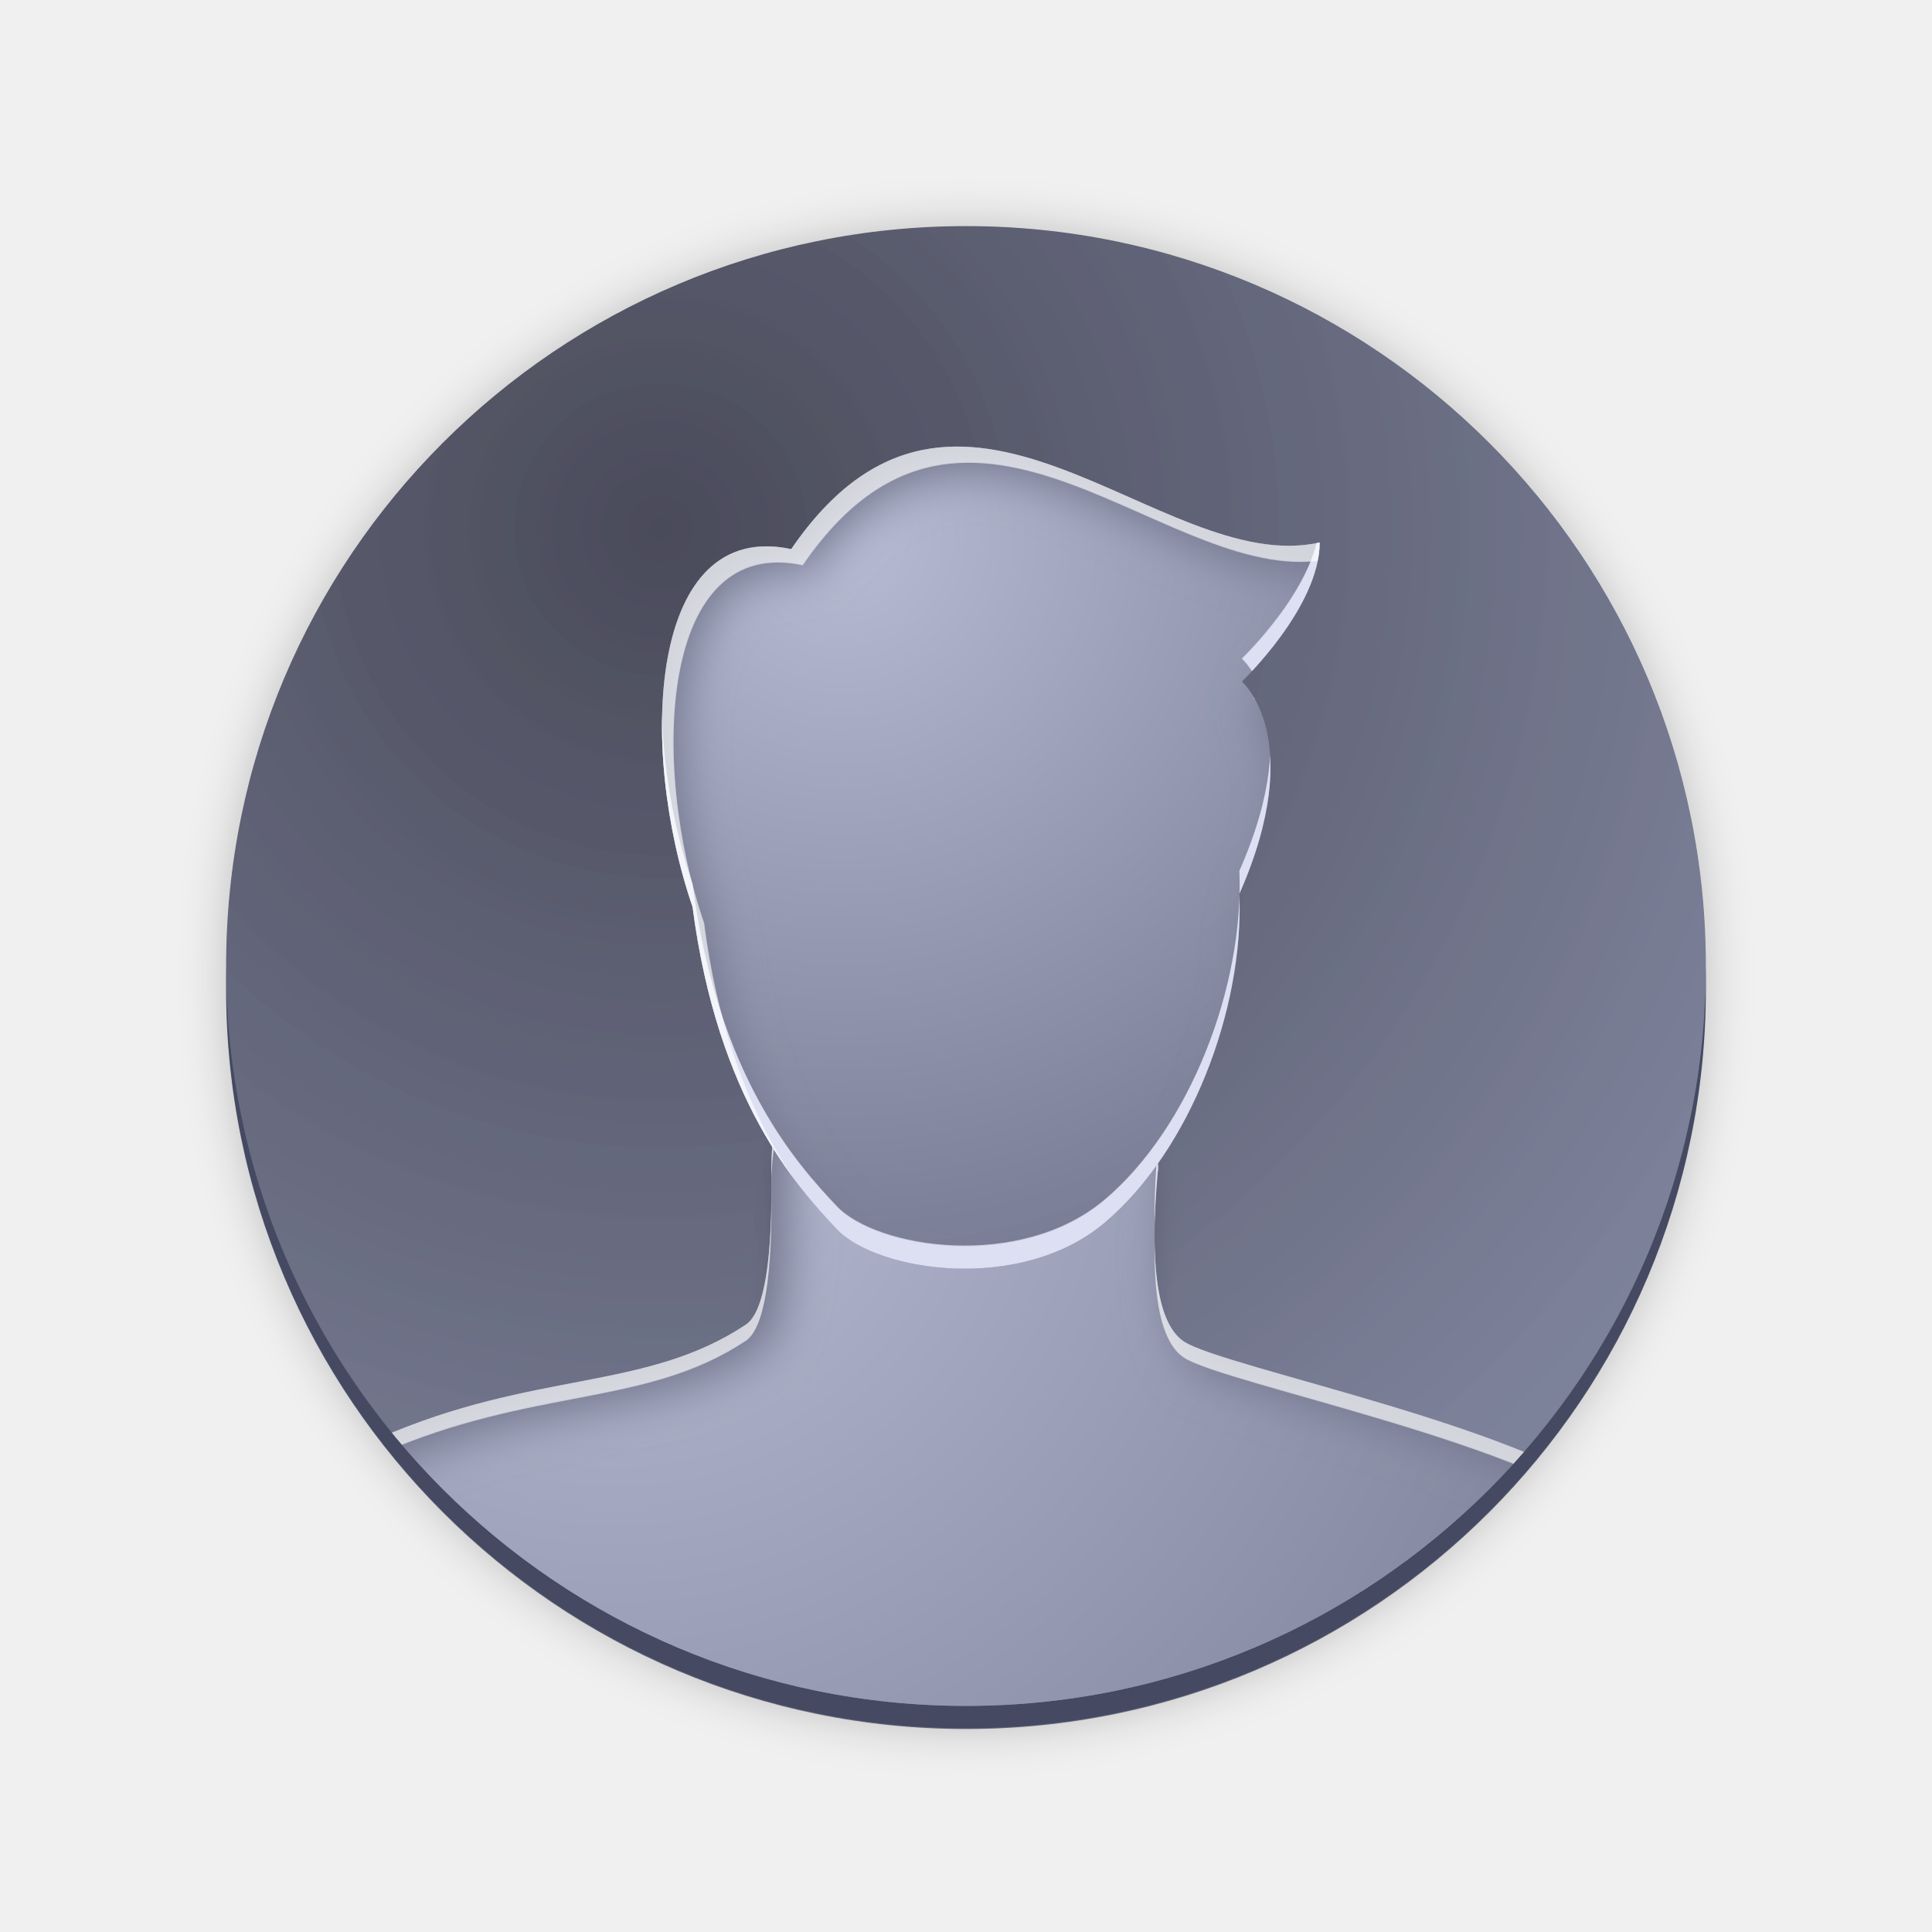
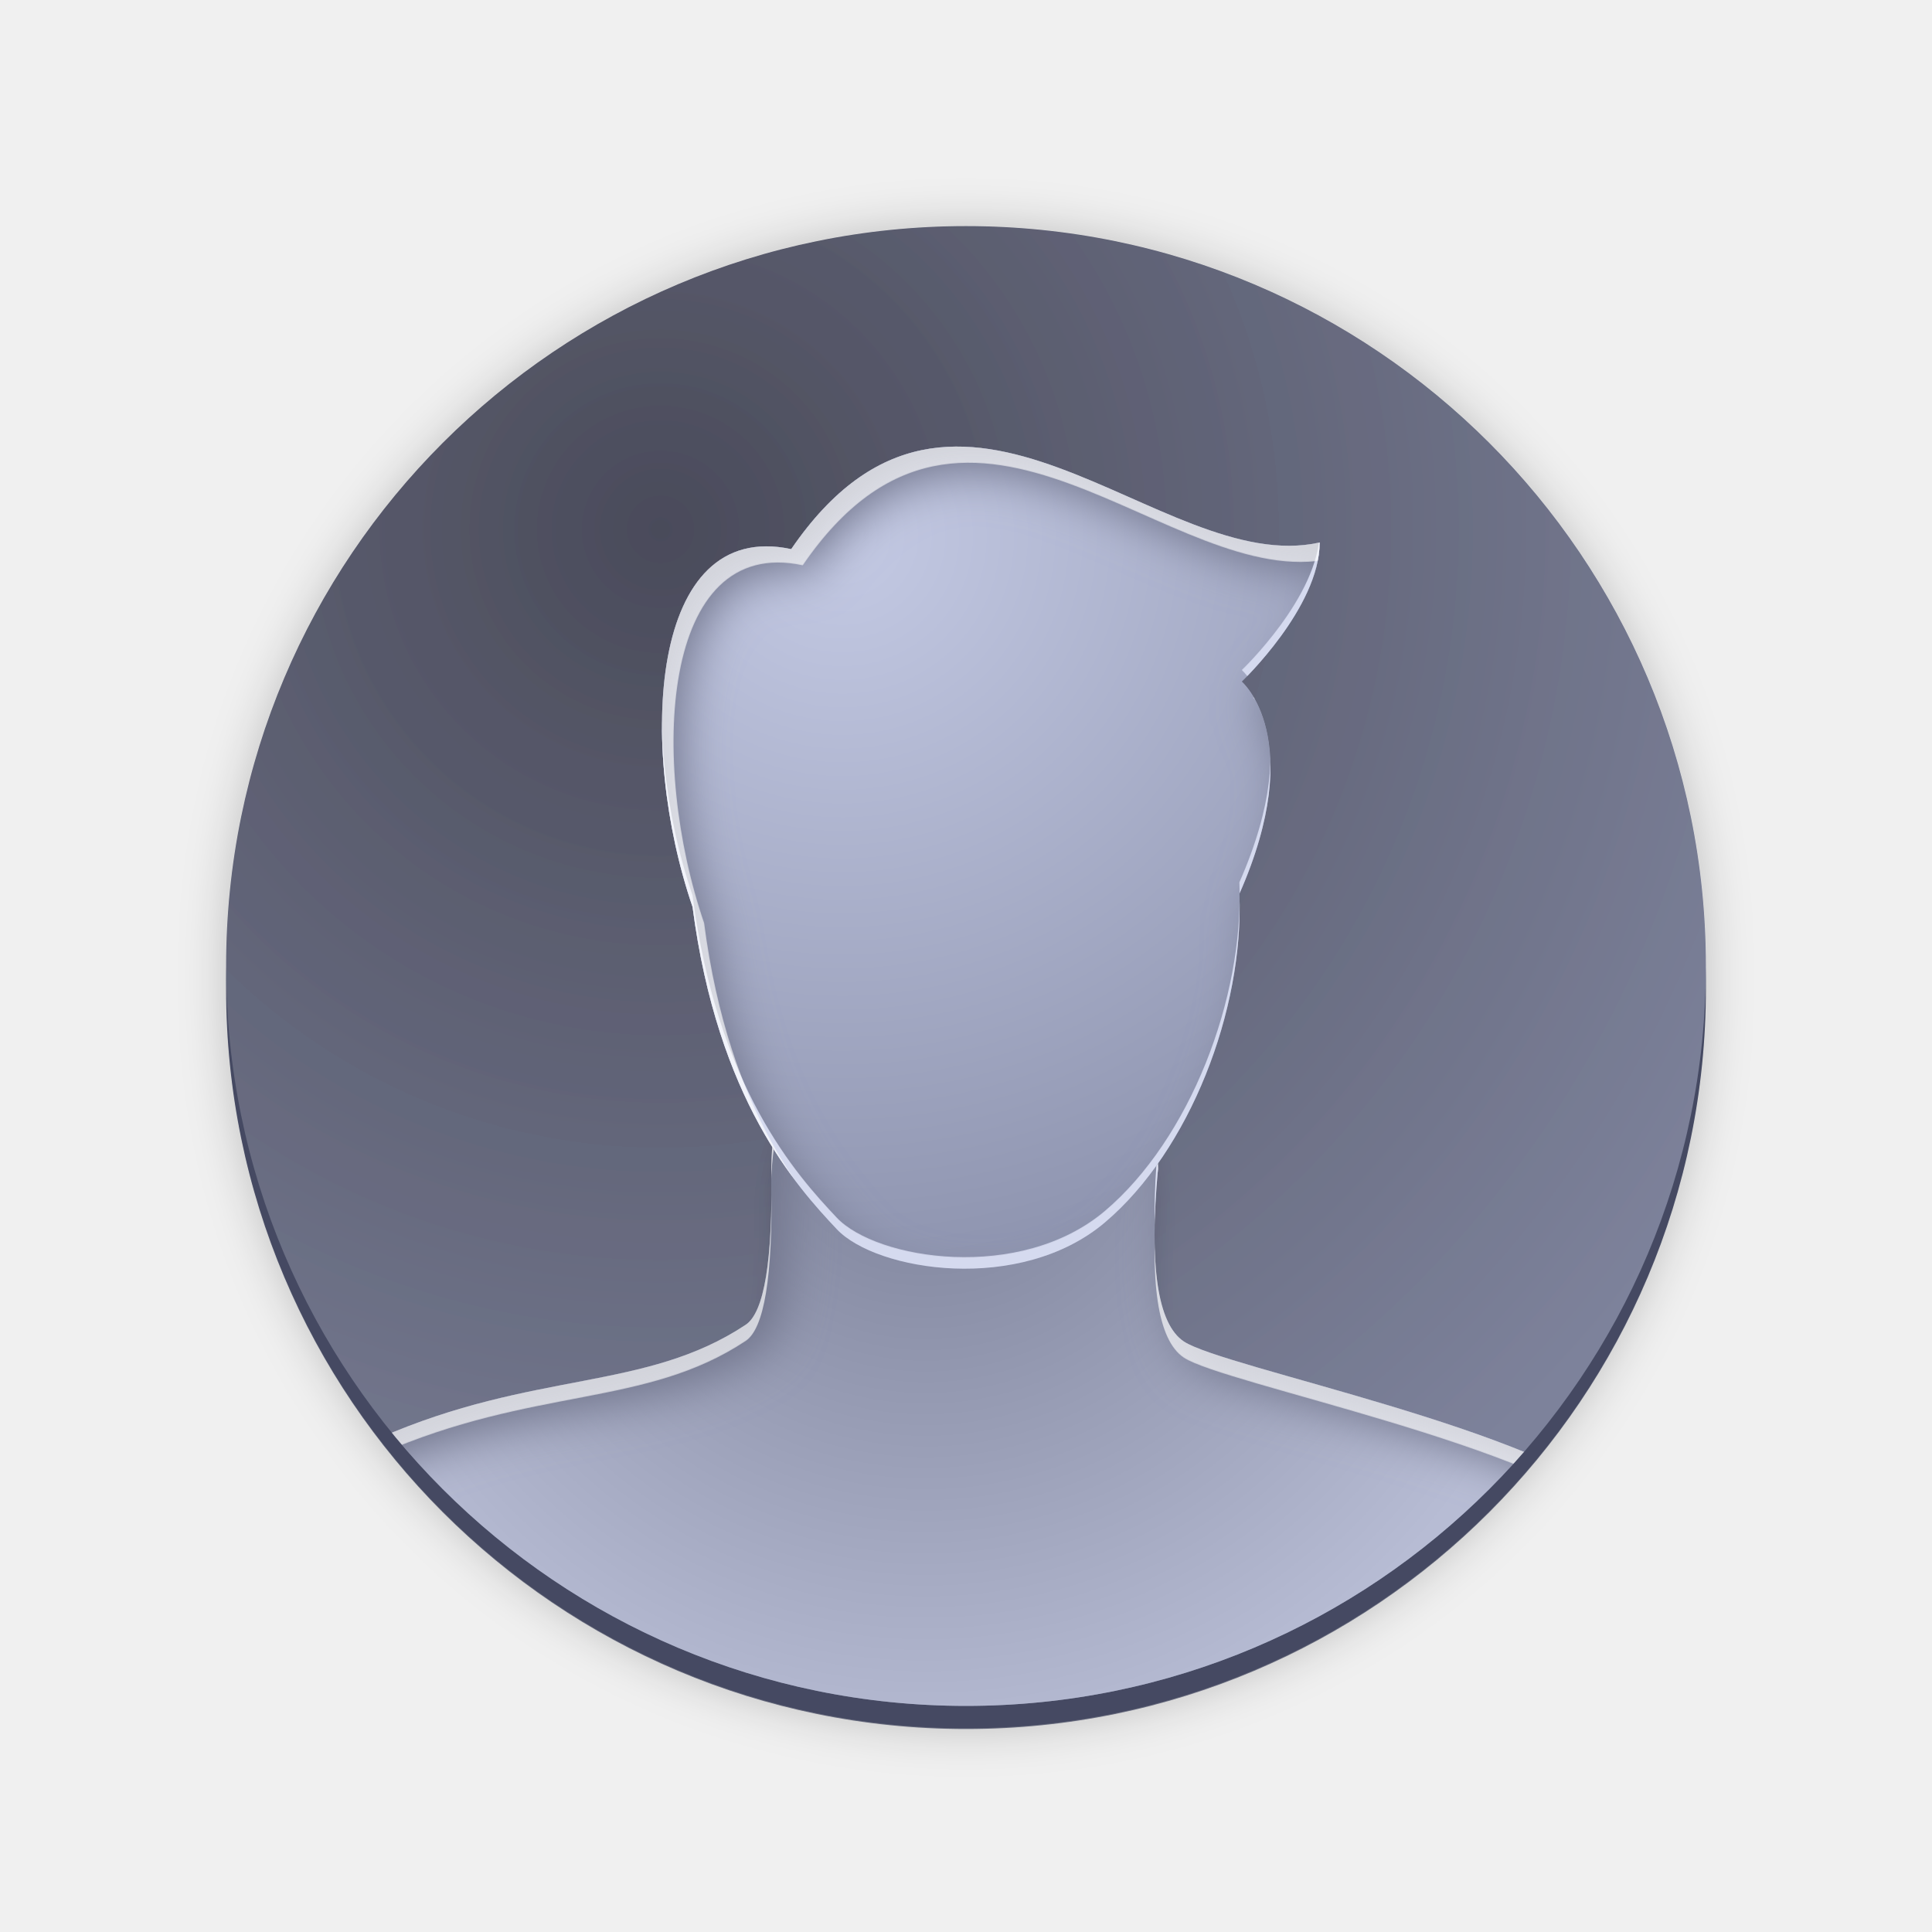
<svg xmlns="http://www.w3.org/2000/svg" xmlns:xlink="http://www.w3.org/1999/xlink" width="84px" height="84px" viewBox="0 0 84 84" version="1.1">
  <defs>
    <filter x="-6.2%" y="-6.2%" width="112.3%" height="112.8%" filterUnits="objectBoundingBox" id="filter-1">
      <feOffset dx="0" dy="0" in="SourceAlpha" result="shadowOffsetOuter1" />
      <feGaussianBlur stdDeviation="1" in="shadowOffsetOuter1" result="shadowBlurOuter1" />
      <feColorMatrix values="0 0 0 0 0   0 0 0 0 0   0 0 0 0 0  0 0 0 0.2 0" type="matrix" in="shadowBlurOuter1" result="shadowMatrixOuter1" />
      <feMerge>
        <feMergeNode in="shadowMatrixOuter1" />
        <feMergeNode in="SourceGraphic" />
      </feMerge>
    </filter>
    <radialGradient cx="29.493%" cy="20.686%" fx="29.493%" fy="20.686%" r="83.018%" id="radialGradient-2">
      <stop stop-color="#4A4B5A" offset="0%" />
      <stop stop-color="#7D829B" offset="100%" />
    </radialGradient>
    <circle id="path-3" cx="32.17" cy="32.17" r="32.17" />
    <filter x="-0.8%" y="-0.8%" width="101.6%" height="103.1%" filterUnits="objectBoundingBox" id="filter-5">
      <feOffset dx="0" dy="1" in="SourceAlpha" result="shadowOffsetOuter1" />
      <feColorMatrix values="0 0 0 0 0.271   0 0 0 0 0.291   0 0 0 0 0.383  0 0 0 1 0" type="matrix" in="shadowOffsetOuter1" />
    </filter>
-     <radialGradient cx="27.705%" cy="10.68%" fx="27.705%" fy="10.68%" r="121.917%" gradientTransform="translate(0.277049,0.106803),scale(0.631579,1),rotate(37.30004),translate(-0.277049,-0.106803)" id="radialGradient-6">
-       <stop stop-color="#B7BCD4" offset="0%" />
-       <stop stop-color="#797E96" offset="100%" />
+     <radialGradient cx="47.535%" cy="10.075%" fx="47.535%" fy="10.075%" r="66.85%" gradientTransform="translate(0.47535,0.100748),scale(0.631579,1),rotate(90),translate(-0.47535,-0.100748)" id="radialGradient-6">
+       <stop stop-color="#797E96" offset="0%" />
+       <stop stop-color="#B7BCD4" offset="100%" />
    </radialGradient>
    <path d="M43.491,38.907 C42.354,38.146 41.98,35.647 42.368,31.41 C42.368,26.555 39.565,24.128 33.957,24.128 C28.35,24.128 25.551,26.555 25.559,31.41 C25.62,35.39 25.247,37.648 24.442,38.182 C20.073,41.081 15.255,40.158 8.527,43.101 C-0.461,47.032 0.004,65.676 0.004,65.676 C0.004,65.676 0.497,67.021 1.69,67.021 L65.87,67.021 C67.28,67.021 67.915,65.676 67.915,65.676 C67.915,56.716 66.121,49.603 62.622,46.176 C59.122,42.75 45.195,40.049 43.491,38.907 Z" id="path-7" />
    <filter x="-3.7%" y="-3.5%" width="107.4%" height="114.0%" filterUnits="objectBoundingBox" id="filter-8">
      <feOffset dx="0" dy="2" in="SourceAlpha" result="shadowOffsetOuter1" />
      <feGaussianBlur stdDeviation="0.5" in="shadowOffsetOuter1" result="shadowBlurOuter1" />
      <feComposite in="shadowBlurOuter1" in2="SourceAlpha" operator="out" result="shadowBlurOuter1" />
      <feColorMatrix values="0 0 0 0 0   0 0 0 0 0   0 0 0 0 0  0 0 0 0.107 0" type="matrix" in="shadowBlurOuter1" />
    </filter>
    <filter x="-3.7%" y="-3.5%" width="107.4%" height="114.0%" filterUnits="objectBoundingBox" id="filter-9">
      <feGaussianBlur stdDeviation="1" in="SourceAlpha" result="shadowBlurInner1" />
      <feOffset dx="0.7" dy="1" in="shadowBlurInner1" result="shadowOffsetInner1" />
      <feComposite in="shadowOffsetInner1" in2="SourceAlpha" operator="arithmetic" k2="-1" k3="1" result="shadowInnerInner1" />
      <feColorMatrix values="0 0 0 0 0.443   0 0 0 0 0.459   0 0 0 0 0.549  0 0 0 1 0" type="matrix" in="shadowInnerInner1" result="shadowMatrixInner1" />
      <feOffset dx="0" dy="-1" in="SourceAlpha" result="shadowOffsetInner2" />
      <feComposite in="shadowOffsetInner2" in2="SourceAlpha" operator="arithmetic" k2="-1" k3="1" result="shadowInnerInner2" />
      <feColorMatrix values="0 0 0 0 0.864   0 0 0 0 0.879   0 0 0 0 0.949  0 0 0 1 0" type="matrix" in="shadowInnerInner2" result="shadowMatrixInner2" />
      <feOffset dx="0" dy="0.7" in="SourceAlpha" result="shadowOffsetInner3" />
      <feComposite in="shadowOffsetInner3" in2="SourceAlpha" operator="arithmetic" k2="-1" k3="1" result="shadowInnerInner3" />
      <feColorMatrix values="0 0 0 0 1   0 0 0 0 1   0 0 0 0 1  0 0 0 0.675 0" type="matrix" in="shadowInnerInner3" result="shadowMatrixInner3" />
      <feMerge>
        <feMergeNode in="shadowMatrixInner1" />
        <feMergeNode in="shadowMatrixInner2" />
        <feMergeNode in="shadowMatrixInner3" />
      </feMerge>
    </filter>
    <radialGradient cx="27.705%" cy="10.68%" fx="27.705%" fy="10.68%" r="110.817%" gradientTransform="translate(0.277049,0.106803),scale(1,0.8),rotate(56.4456),translate(-0.277049,-0.106803)" id="radialGradient-10">
-       <stop stop-color="#B7BCD4" offset="0%" />
-       <stop stop-color="#797E96" offset="100%" />
+       <stop stop-color="#C4CAE4" offset="0%" />
+       <stop stop-color="#8F95B0" offset="100%" />
    </radialGradient>
    <path d="M40.067,33.729 C43.747,30.607 46.109,24.499 45.908,19.445 C48.887,12.682 46.013,10.217 46.013,10.217 C46.013,10.217 49.398,6.993 49.398,4.169 C42.45,5.729 33.691,-6.16 26.422,4.458 C20.225,3.131 19.748,13.061 22.132,20.013 C23.222,28.394 26.673,32.19 28.401,34.025 C30.13,35.859 36.387,36.851 40.067,33.729 Z" id="path-11" />
    <filter x="-5.2%" y="-4.2%" width="110.5%" height="108.4%" filterUnits="objectBoundingBox" id="filter-12">
      <feGaussianBlur stdDeviation="1" in="SourceAlpha" result="shadowBlurInner1" />
      <feOffset dx="0.7" dy="1" in="shadowBlurInner1" result="shadowOffsetInner1" />
      <feComposite in="shadowOffsetInner1" in2="SourceAlpha" operator="arithmetic" k2="-1" k3="1" result="shadowInnerInner1" />
      <feColorMatrix values="0 0 0 0 0.443   0 0 0 0 0.459   0 0 0 0 0.549  0 0 0 1 0" type="matrix" in="shadowInnerInner1" result="shadowMatrixInner1" />
-       <feOffset dx="0" dy="-1" in="SourceAlpha" result="shadowOffsetInner2" />
+       <feOffset dx="0" dy="-0.5" in="SourceAlpha" result="shadowOffsetInner2" />
      <feComposite in="shadowOffsetInner2" in2="SourceAlpha" operator="arithmetic" k2="-1" k3="1" result="shadowInnerInner2" />
-       <feColorMatrix values="0 0 0 0 0.864   0 0 0 0 0.879   0 0 0 0 0.949  0 0 0 1 0" type="matrix" in="shadowInnerInner2" result="shadowMatrixInner2" />
+       <feColorMatrix values="0 0 0 0 0.837   0 0 0 0 0.854   0 0 0 0 0.936  0 0 0 1 0" type="matrix" in="shadowInnerInner2" result="shadowMatrixInner2" />
      <feOffset dx="0.5" dy="0.7" in="SourceAlpha" result="shadowOffsetInner3" />
      <feComposite in="shadowOffsetInner3" in2="SourceAlpha" operator="arithmetic" k2="-1" k3="1" result="shadowInnerInner3" />
      <feColorMatrix values="0 0 0 0 1   0 0 0 0 1   0 0 0 0 1  0 0 0 0.675 0" type="matrix" in="shadowInnerInner3" result="shadowMatrixInner3" />
      <feMerge>
        <feMergeNode in="shadowMatrixInner1" />
        <feMergeNode in="shadowMatrixInner2" />
        <feMergeNode in="shadowMatrixInner3" />
      </feMerge>
    </filter>
  </defs>
  <g id="设置中心/dcc_nav_accounts_84px" stroke="none" stroke-width="1" fill="none" fill-rule="evenodd">
    <g id="编组-2">
      <rect id="矩形" x="0" y="0" width="84" height="84" />
      <g id="编组-2备份" filter="url(#filter-1)" transform="translate(9.829787, 9.829787)">
        <mask id="mask-4" fill="white">
          <use xlink:href="#path-3" />
        </mask>
        <g id="蒙版">
          <use fill="black" fill-opacity="1" filter="url(#filter-5)" xlink:href="#path-3" />
          <use fill="url(#radialGradient-2)" fill-rule="evenodd" xlink:href="#path-3" />
        </g>
        <g id="编组" mask="url(#mask-4)" fill-rule="nonzero">
          <g transform="translate(-1.850844, 9.586529)">
            <g id="路径备份">
              <use fill="black" fill-opacity="1" filter="url(#filter-8)" xlink:href="#path-7" />
              <use fill="url(#radialGradient-6)" xlink:href="#path-7" />
              <use fill="black" fill-opacity="1" filter="url(#filter-9)" xlink:href="#path-7" />
            </g>
            <g id="路径">
              <use fill="url(#radialGradient-10)" xlink:href="#path-11" />
              <use fill="black" fill-opacity="1" filter="url(#filter-12)" xlink:href="#path-11" />
            </g>
          </g>
        </g>
      </g>
    </g>
  </g>
</svg>
